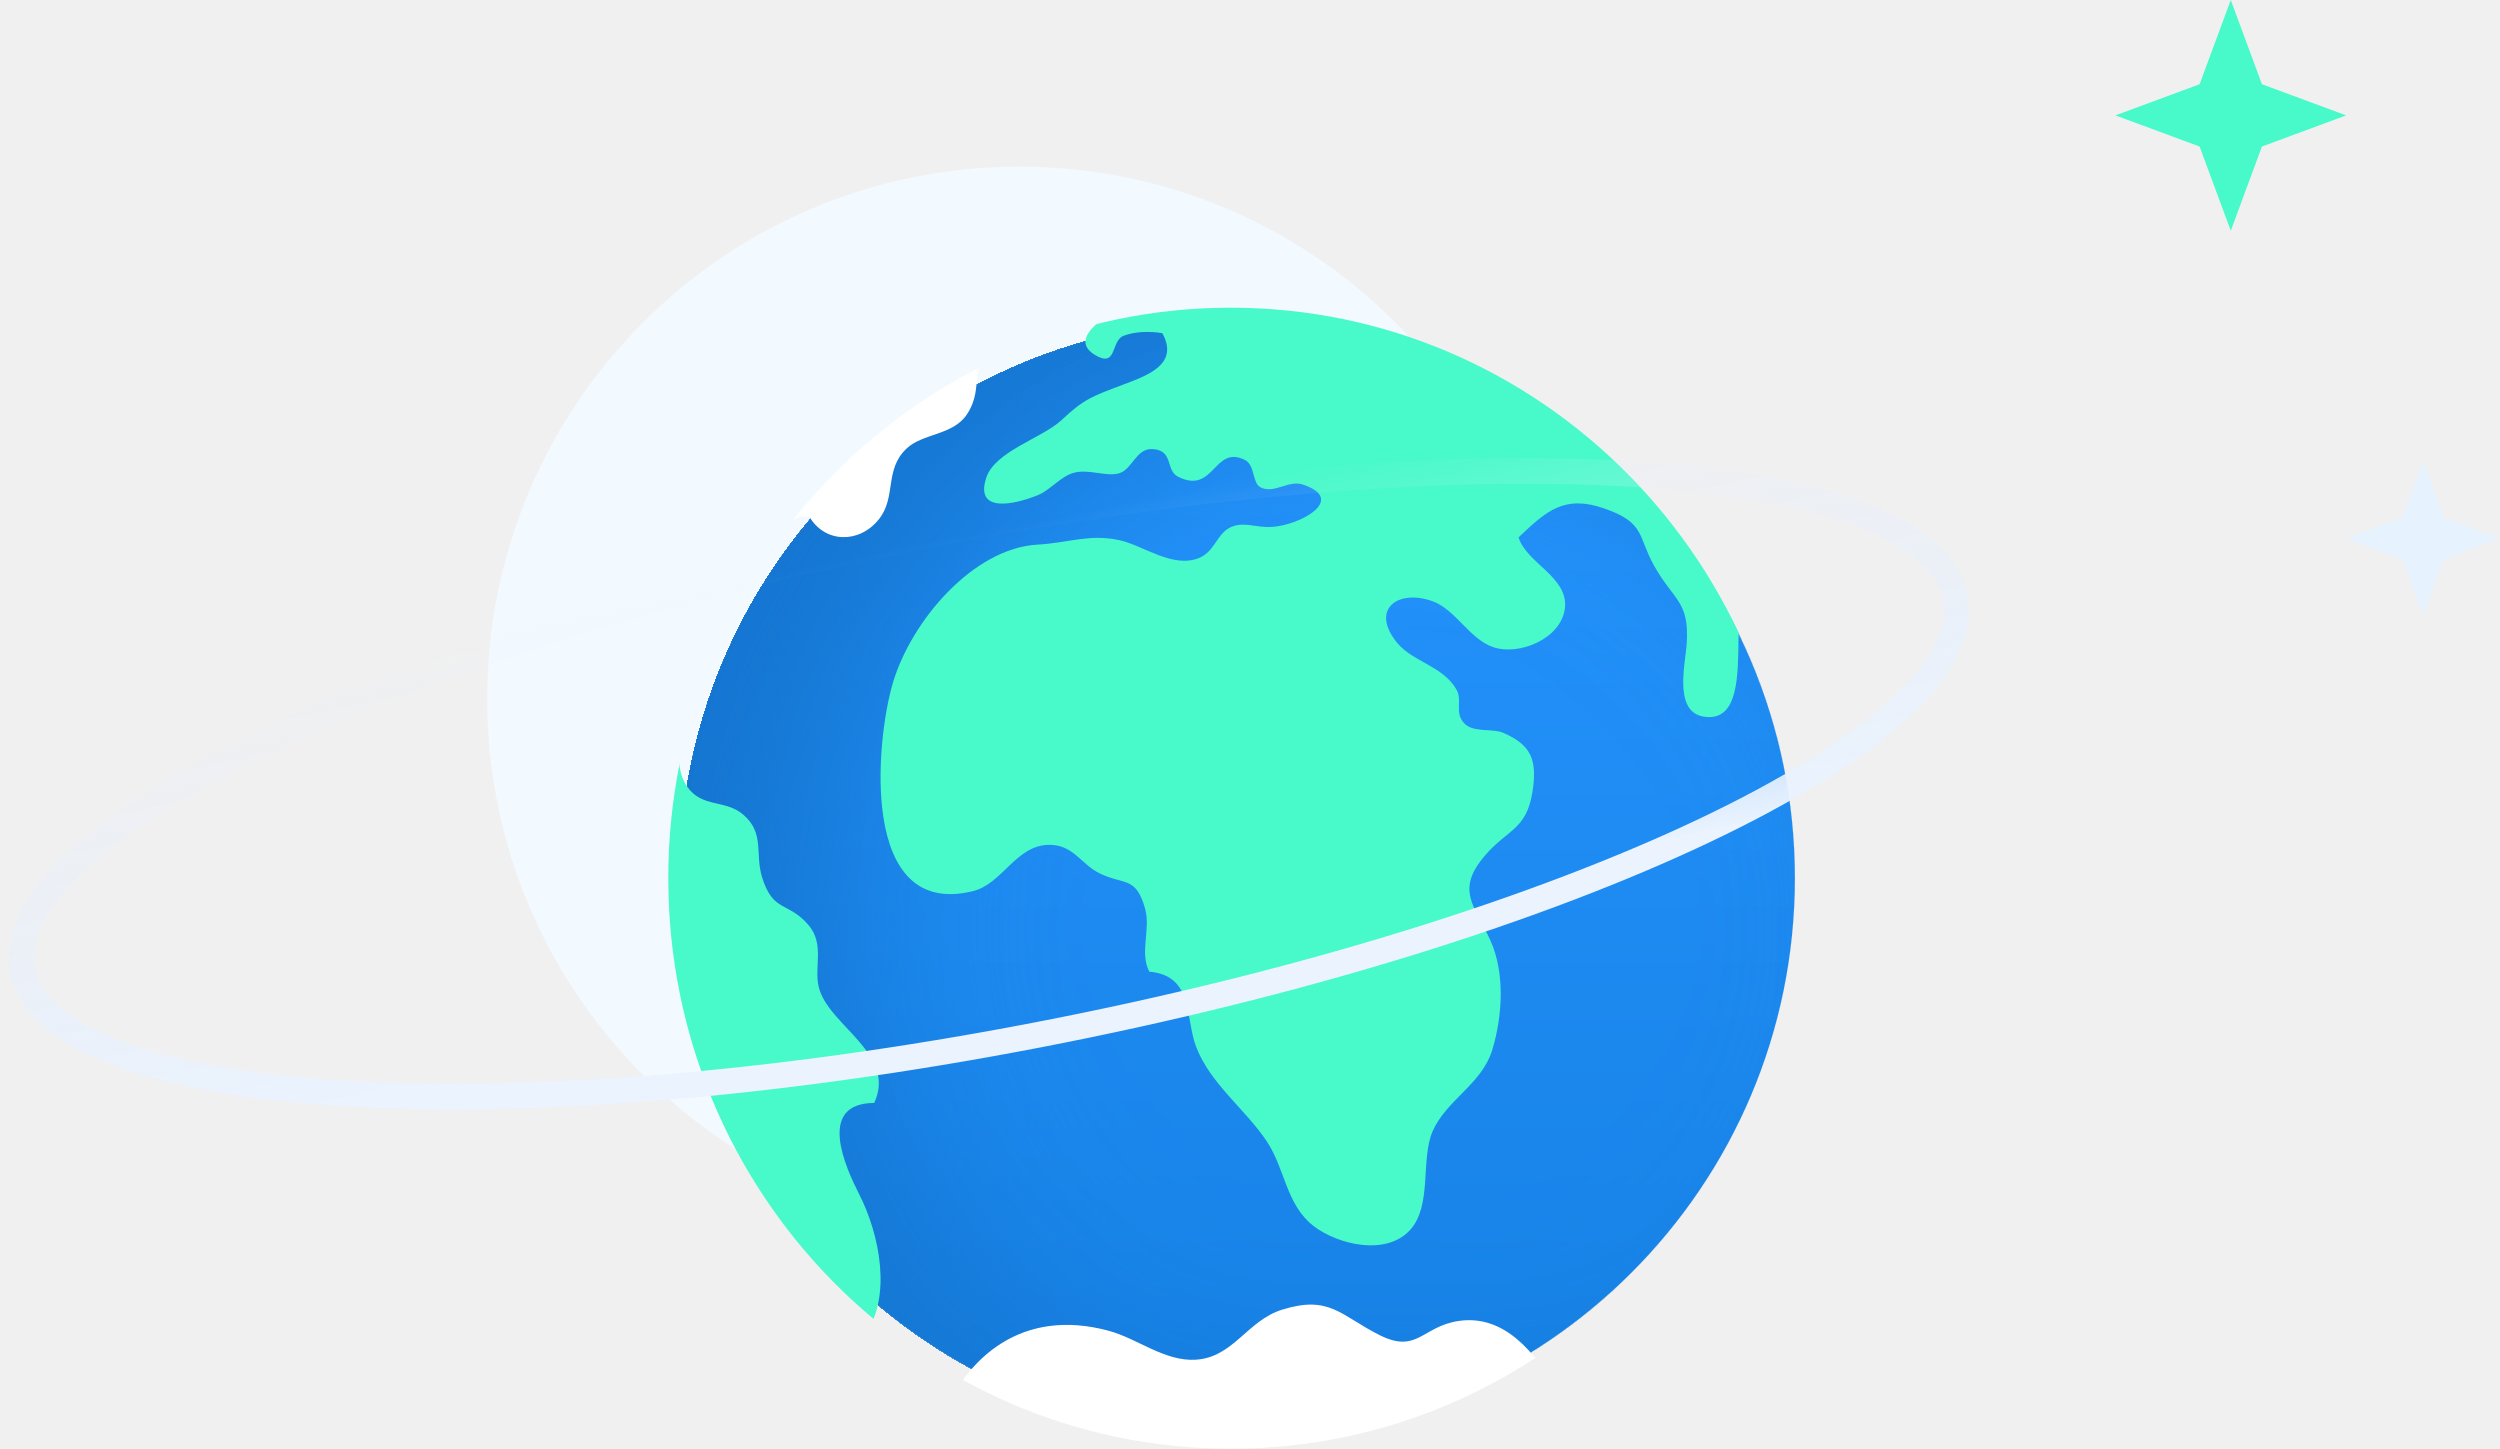
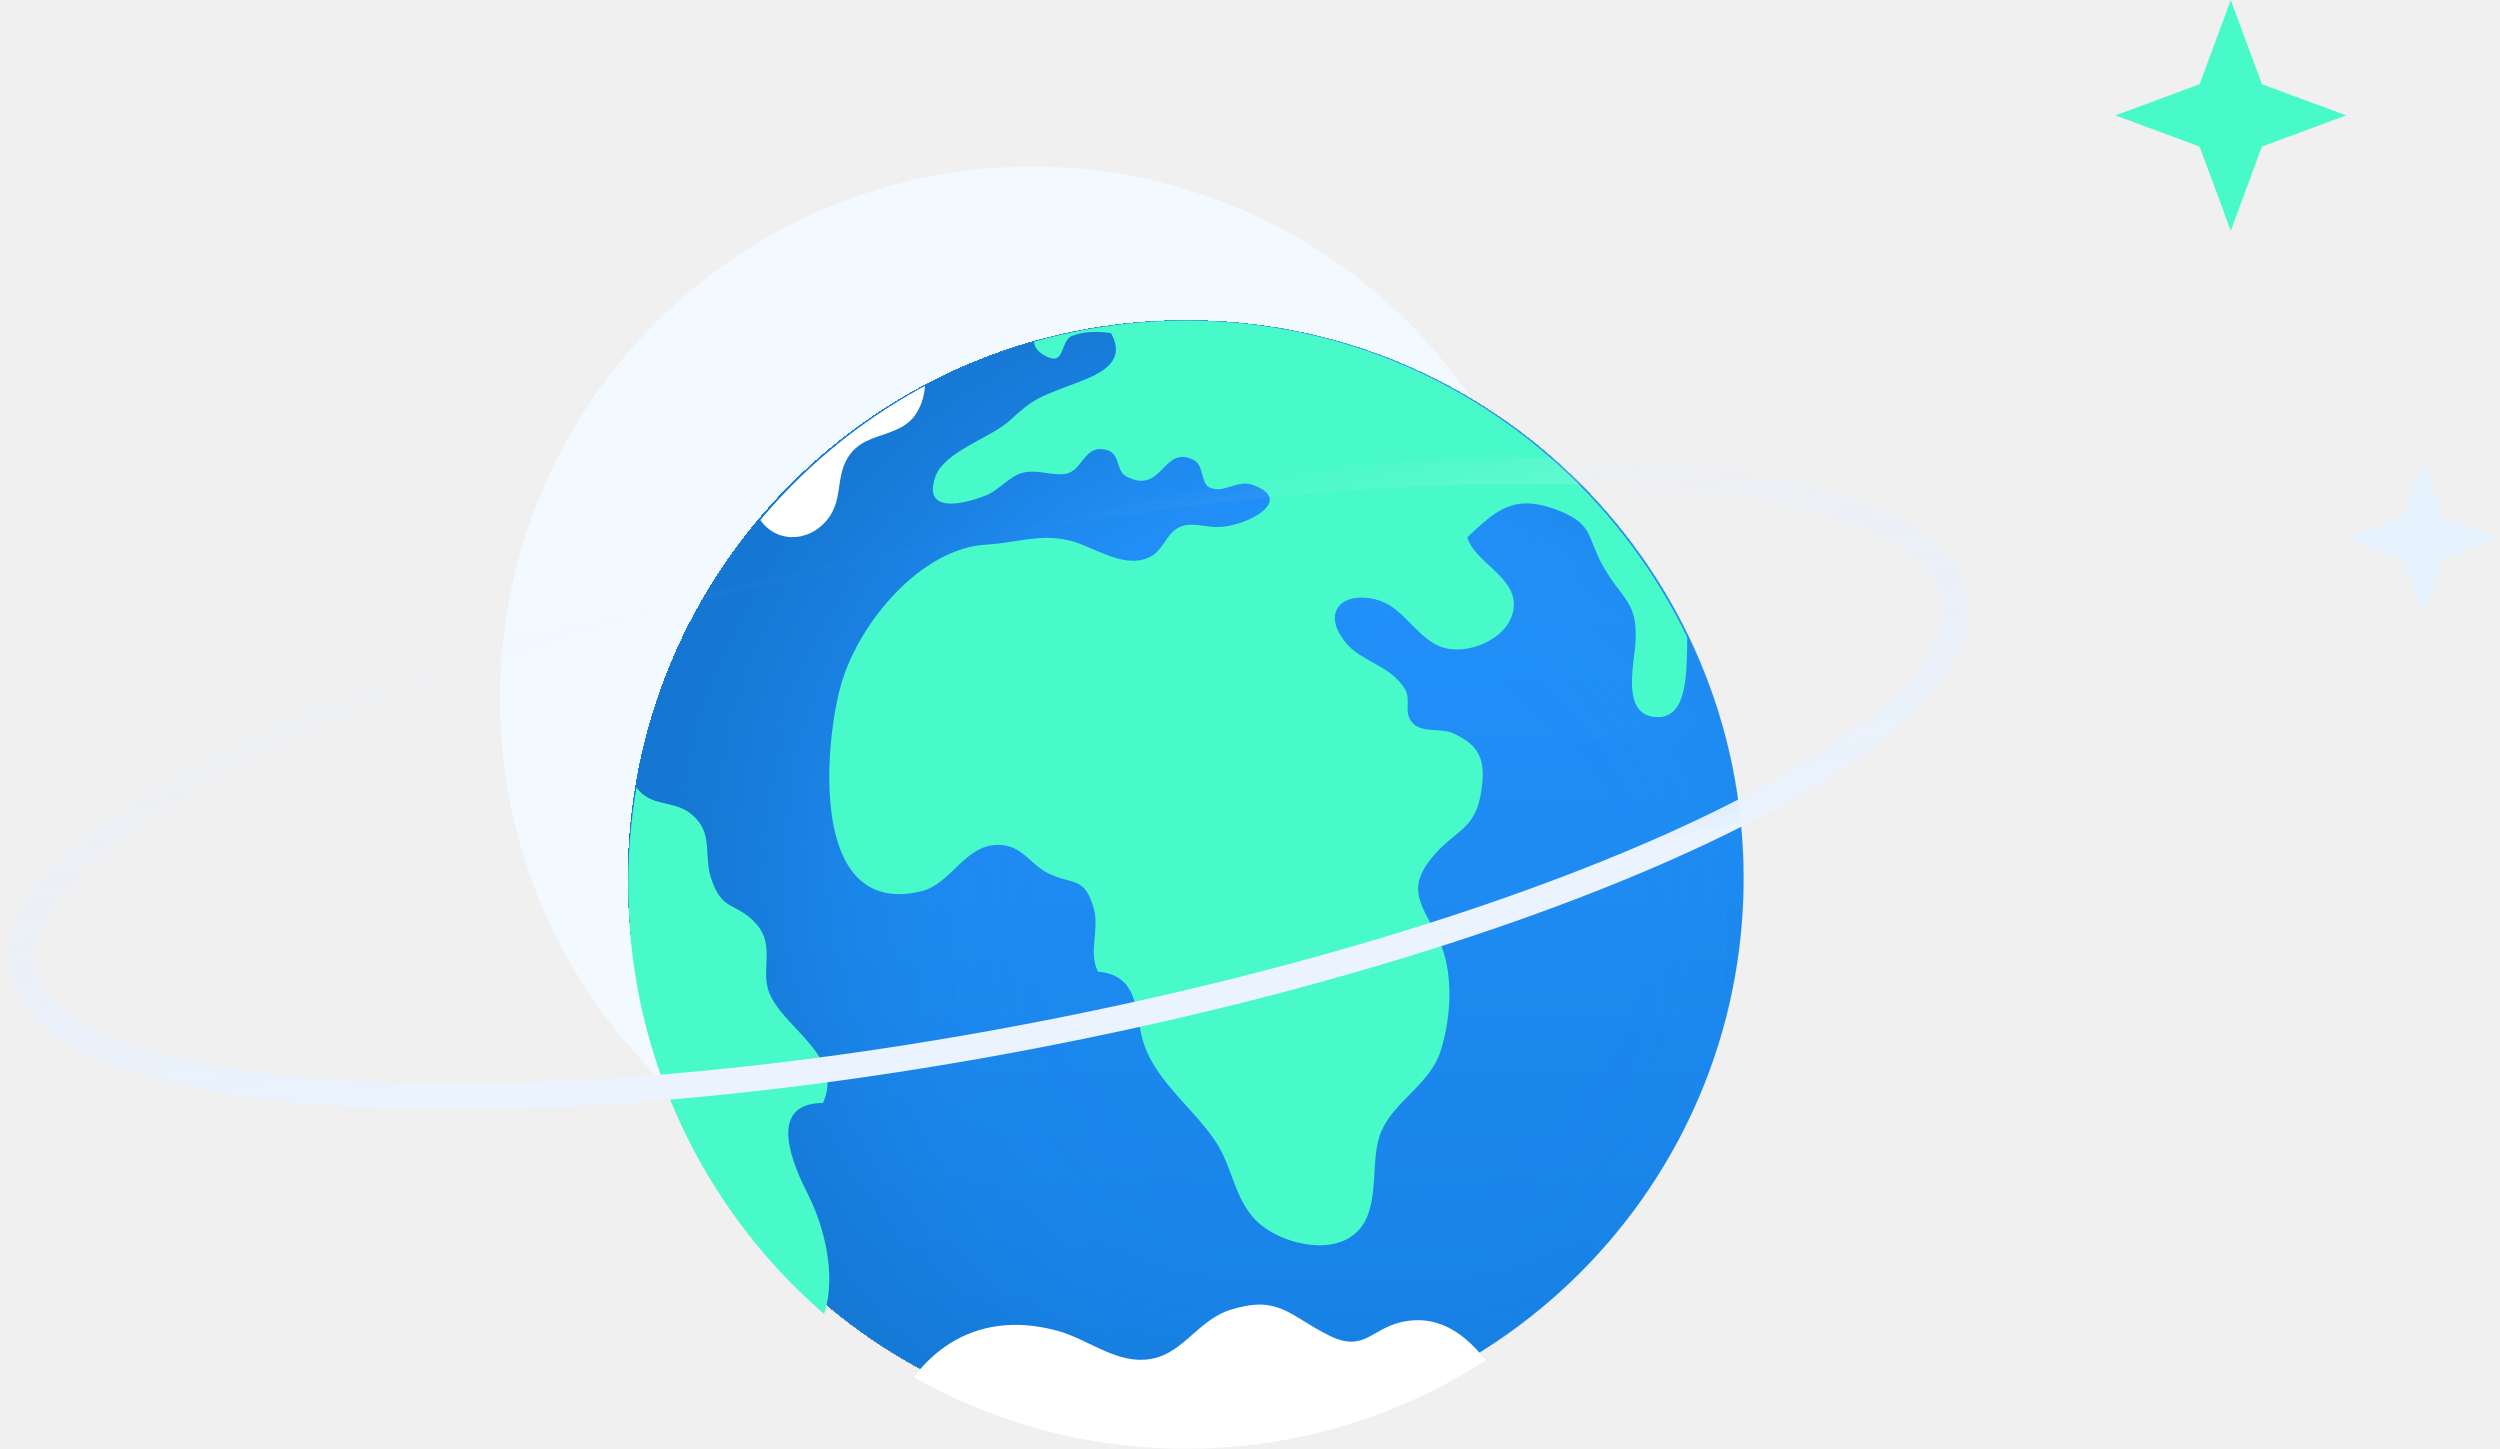
<svg xmlns="http://www.w3.org/2000/svg" width="195" height="113" viewBox="0 0 195 113" fill="none">
-   <circle cx="79.5" cy="54.5" r="41.5" fill="#F2F9FF" />
-   <g filter="url(#filter0_i_579_9662)">
-     <circle cx="96.5" cy="68.5" r="43.5" fill="url(#paint0_linear_579_9662)" />
+   <circle cx="80.5" cy="54.5" r="41.5" fill="#F2F9FF" />
+   <g filter="url(#filter0_i_580_9805)">
+     <circle cx="92.5" cy="68.5" r="43.5" fill="url(#paint0_linear_580_9805)" />
  </g>
-   <mask id="mask0_579_9662" style="mask-type:alpha" maskUnits="userSpaceOnUse" x="52" y="24" width="88" height="89">
-     <ellipse cx="96" cy="68.5" rx="43.873" ry="44.5" fill="url(#paint1_linear_579_9662)" />
+   <mask id="mask0_580_9805" style="mask-type:alpha" maskUnits="userSpaceOnUse" x="49" y="25" width="87" height="88">
+     <ellipse cx="92.5" cy="69" rx="43.5" ry="44" fill="url(#paint1_linear_580_9805)" />
  </mask>
-   <g mask="url(#mask0_579_9662)">
-     <path d="M145.724 49.636C144.701 50.698 143.369 51.21 141.619 50.481C139.354 49.536 139.608 46.2 138.082 45.434C133.326 43.048 137.824 55.945 133.31 55.933C130.406 55.925 131.458 51.852 131.564 50.198C131.775 46.871 130.562 46.867 129.032 44.147C127.722 41.832 128.368 40.778 125.126 39.658C122.011 38.579 120.625 39.849 118.448 41.915C119.057 43.926 122.349 45.001 122.062 47.441C121.783 49.832 118.465 51.173 116.453 50.473C114.606 49.832 113.541 47.533 111.706 46.883C108.993 45.934 106.854 47.554 108.98 50.144C110.193 51.627 112.518 51.922 113.6 53.776C114.115 54.663 113.38 55.633 114.272 56.478C114.982 57.149 116.432 56.807 117.231 57.153C119.416 58.09 119.932 59.244 119.53 61.776C119.065 64.707 117.615 64.678 115.882 66.669C113.473 69.43 115.016 70.621 116.25 73.353C117.4 75.893 117.201 79.254 116.394 81.899C115.582 84.564 112.809 85.801 111.744 88.241C110.785 90.448 111.736 94.047 109.965 95.962C108.113 97.966 104.368 97.103 102.449 95.621C100.319 93.968 100.243 91.202 98.835 89.066C97.195 86.571 94.372 84.514 93.29 81.628C92.432 79.35 93.108 76.102 89.646 75.789C88.864 74.29 89.773 72.528 89.317 70.879C88.606 68.31 87.672 69.059 85.749 68.11C84.291 67.389 83.712 65.853 81.776 65.898C79.215 65.957 78.187 68.951 75.871 69.513C66.986 71.683 68.309 57.736 69.649 53.247C71.095 48.403 75.922 42.764 80.922 42.481C83.391 42.34 85.01 41.615 87.36 42.144C89.198 42.56 91.468 44.347 93.514 43.527C94.778 43.023 94.896 41.607 96.033 41.103C97.001 40.674 97.982 41.157 99.11 41.107C101.359 41.011 105.108 38.962 101.625 37.796C100.501 37.417 99.393 38.55 98.324 38.013C97.652 37.675 97.918 36.285 97.094 35.872C94.672 34.673 94.723 38.604 91.895 37.188C90.885 36.68 91.57 35.102 89.875 35.027C88.611 34.968 88.315 36.618 87.3 36.913C86.256 37.217 84.933 36.543 83.72 36.888C82.735 37.163 81.886 38.25 80.939 38.629C78.923 39.433 76.027 39.974 76.932 37.251C77.617 35.185 81.307 34.173 82.811 32.757C84.574 31.1 85.208 30.908 87.575 30.013C89.524 29.28 91.988 28.413 90.665 25.99C89.689 25.823 88.505 25.852 87.626 26.198C86.628 26.589 87.157 28.759 85.386 27.672C83.061 26.24 87.026 24.27 87.93 23.524C89.46 22.262 90.124 20.851 92.394 21.255C94.237 21.584 94.68 23.858 96.828 22.866C96.587 21.167 95.234 19.06 94.82 17.123C95.906 17.049 97.005 17.015 98.113 17.015C119.944 17.015 138.551 30.587 145.724 49.636Z" fill="#48FAC9" />
-     <path d="M67.396 104.209C66.801 105.012 66.003 105.738 65.063 106.382C54.07 96.925 47.113 82.941 47.113 67.338C47.113 61.02 48.252 54.964 50.343 49.373C51.573 50.141 52.582 51.228 53.117 52.589C54.186 55.308 51.909 58.916 53.608 61.368C54.764 63.034 56.567 62.334 57.977 63.545C59.663 64.989 58.87 66.595 59.448 68.446C60.301 71.19 61.466 70.305 63.044 72.135C64.424 73.737 63.372 75.579 63.941 77.267C64.92 80.141 69.915 82.288 68.189 86.029C63.67 86.059 65.938 91.032 67.034 93.188C68.565 96.199 69.651 101.168 67.396 104.209Z" fill="#48FAC9" />
-     <path d="M82.398 22.271C81.793 25.064 79.929 25.294 78.008 26.619C75.217 28.555 76.921 30.01 75.429 32.306C74.358 33.961 71.967 33.786 70.704 34.994C68.951 36.662 69.944 38.782 68.538 40.521C67.009 42.415 64.344 42.365 63.134 40.304C61.271 40.028 60.253 42.583 58.311 43.03C57.102 43.31 55.916 43.248 54.817 42.934C60.874 32.172 70.712 23.927 82.484 20.097C82.594 20.745 82.57 21.464 82.398 22.271Z" fill="white" />
-     <path d="M122.611 110.954C116.659 114.172 109.976 116.264 102.864 116.931C101.232 117.089 99.575 117.167 97.897 117.167C93.538 117.167 89.306 116.633 85.266 115.63C81.043 114.582 77.032 113.021 73.306 111.016C75.324 105.73 79.823 102.006 86.46 103.795C88.728 104.404 90.848 106.21 93.274 106.057C96.219 105.871 97.272 103 100.013 102.151C103.739 100.995 104.567 102.619 107.635 104.152C110.558 105.606 110.932 103.452 113.787 103.033C117.402 102.503 119.769 105.614 121.396 108.311C121.889 109.127 122.293 110.017 122.611 110.954Z" fill="white" />
+   <g mask="url(#mask0_580_9805)">
+     <path d="M141.724 49.636C140.701 50.698 139.369 51.21 137.619 50.481C135.354 49.536 135.608 46.2 134.082 45.434C129.326 43.048 133.824 55.945 129.31 55.933C126.406 55.925 127.458 51.852 127.564 50.198C127.775 46.871 126.562 46.867 125.032 44.147C123.722 41.832 124.368 40.778 121.126 39.658C118.011 38.579 116.625 39.849 114.448 41.915C115.057 43.926 118.349 45.001 118.062 47.441C117.783 49.832 114.465 51.173 112.453 50.473C110.606 49.832 109.541 47.533 107.706 46.883C104.993 45.934 102.854 47.554 104.98 50.144C106.193 51.627 108.518 51.922 109.6 53.776C110.115 54.663 109.38 55.633 110.272 56.478C110.982 57.149 112.432 56.807 113.231 57.153C115.416 58.09 115.932 59.244 115.53 61.776C115.065 64.707 113.615 64.678 111.882 66.669C109.473 69.43 111.016 70.621 112.25 73.353C113.4 75.893 113.201 79.254 112.394 81.899C111.582 84.564 108.809 85.801 107.744 88.241C106.785 90.448 107.736 94.047 105.965 95.962C104.113 97.966 100.368 97.103 98.449 95.621C96.319 93.968 96.243 91.202 94.835 89.066C93.195 86.571 90.372 84.514 89.29 81.628C88.432 79.35 89.108 76.102 85.646 75.789C84.864 74.29 85.773 72.528 85.317 70.879C84.606 68.31 83.672 69.059 81.749 68.11C80.291 67.389 79.712 65.853 77.776 65.898C75.215 65.957 74.187 68.951 71.871 69.513C62.986 71.683 64.309 57.736 65.649 53.247C67.095 48.403 71.922 42.764 76.922 42.481C79.391 42.34 81.01 41.615 83.36 42.144C85.198 42.56 87.468 44.347 89.514 43.527C90.778 43.023 90.896 41.607 92.033 41.103C93.001 40.674 93.982 41.157 95.11 41.107C97.359 41.011 101.108 38.962 97.625 37.796C96.501 37.417 95.393 38.55 94.324 38.013C93.652 37.675 93.918 36.285 93.094 35.872C90.672 34.673 90.723 38.604 87.895 37.188C86.885 36.68 87.57 35.102 85.875 35.027C84.611 34.968 84.315 36.618 83.3 36.913C82.256 37.217 80.933 36.543 79.72 36.888C78.735 37.163 77.886 38.25 76.939 38.629C74.923 39.433 72.027 39.974 72.932 37.251C73.617 35.185 77.307 34.173 78.811 32.757C80.574 31.1 81.208 30.908 83.575 30.013C85.524 29.28 87.988 28.413 86.665 25.99C85.689 25.823 84.505 25.852 83.626 26.198C82.628 26.589 83.157 28.759 81.386 27.672C79.061 26.24 83.026 24.27 83.93 23.524C85.46 22.262 86.124 20.851 88.394 21.255C90.237 21.584 90.68 23.858 92.828 22.866C92.587 21.167 91.234 19.06 90.82 17.123C91.906 17.049 93.005 17.015 94.113 17.015C115.944 17.015 134.551 30.587 141.724 49.636Z" fill="#48FAC9" />
+     <path d="M63.396 104.209C62.801 105.012 62.003 105.738 61.063 106.382C50.07 96.925 43.113 82.941 43.113 67.338C43.113 61.02 44.252 54.964 46.343 49.373C47.573 50.141 48.582 51.228 49.117 52.589C50.186 55.308 47.909 58.916 49.608 61.368C50.764 63.034 52.567 62.334 53.977 63.545C55.663 64.989 54.87 66.595 55.448 68.446C56.301 71.19 57.466 70.305 59.044 72.135C60.424 73.737 59.372 75.579 59.941 77.267C60.92 80.141 65.915 82.288 64.189 86.029C59.67 86.059 61.938 91.032 63.034 93.188C64.565 96.199 65.651 101.168 63.396 104.209Z" fill="#48FAC9" />
+     <path d="M78.398 22.271C77.793 25.064 75.929 25.294 74.008 26.619C71.217 28.555 72.921 30.01 71.429 32.306C70.358 33.961 67.967 33.786 66.704 34.994C64.951 36.662 65.944 38.782 64.538 40.521C63.009 42.415 60.344 42.365 59.134 40.304C57.271 40.028 56.253 42.583 54.311 43.03C53.102 43.31 51.916 43.248 50.817 42.934C56.874 32.172 66.712 23.927 78.484 20.097C78.594 20.745 78.57 21.464 78.398 22.271Z" fill="white" />
+     <path d="M118.611 110.954C112.659 114.172 105.976 116.264 98.863 116.931C97.232 117.089 95.575 117.167 93.897 117.167C89.538 117.167 85.306 116.633 81.266 115.63C77.042 114.582 73.032 113.021 69.306 111.016C71.324 105.73 75.823 102.006 82.459 103.795C84.728 104.404 86.848 106.21 89.274 106.057C92.219 105.871 93.272 103 96.013 102.151C99.739 100.995 100.567 102.619 103.635 104.152C106.558 105.606 106.932 103.452 109.787 103.033C113.402 102.503 115.769 105.614 117.396 108.311C117.889 109.127 118.292 110.017 118.611 110.954Z" fill="white" />
  </g>
  <path d="M174 0L176.431 6.569L183 9L176.431 11.431L174 18L171.569 11.431L165 9L171.569 6.569L174 0Z" fill="#48FAC9" />
  <path d="M189 36L190.621 40.38L195 42L190.621 43.62L189 48L187.379 43.62L183 42L187.379 40.38L189 36Z" fill="#E6F3FF" />
-   <ellipse cx="77.14" cy="61.132" rx="76.75" ry="19.955" transform="rotate(-10.9188 77.1404 61.1319)" stroke="url(#paint2_linear_579_9662)" stroke-width="2" stroke-linecap="round" />
+   <ellipse cx="77.14" cy="61.132" rx="76.75" ry="19.955" transform="rotate(-10.9188 77.1404 61.1319)" stroke="url(#paint2_linear_580_9805)" stroke-width="2" stroke-linecap="round" />
  <defs>
-     <filter id="filter0_i_579_9662" x="53" y="25" width="99" height="91" filterUnits="userSpaceOnUse" color-interpolation-filters="sRGB">
+     <filter id="filter0_i_580_9805" x="49" y="25" width="99" height="91" filterUnits="userSpaceOnUse" color-interpolation-filters="sRGB">
      <feFlood flood-opacity="0" result="BackgroundImageFix" />
      <feBlend mode="normal" in="SourceGraphic" in2="BackgroundImageFix" result="shape" />
      <feColorMatrix in="SourceAlpha" type="matrix" values="0 0 0 0 0 0 0 0 0 0 0 0 0 0 0 0 0 0 127 0" result="hardAlpha" />
      <feOffset dx="12" dy="4" />
      <feGaussianBlur stdDeviation="8" />
      <feComposite in2="hardAlpha" operator="arithmetic" k2="-1" k3="1" />
      <feColorMatrix type="matrix" values="0 0 0 0 0.08 0 0 0 0 0.461 0 0 0 0 0.817 0 0 0 1 0" />
-       <feBlend mode="normal" in2="shape" result="effect1_innerShadow_579_9662" />
+       <feBlend mode="normal" in2="shape" result="effect1_innerShadow_580_9805" />
    </filter>
-     <linearGradient id="paint0_linear_579_9662" x1="96.5" y1="25" x2="96.5" y2="112" gradientUnits="userSpaceOnUse">
+     <linearGradient id="paint0_linear_580_9805" x1="92.5" y1="25" x2="92.5" y2="112" gradientUnits="userSpaceOnUse">
      <stop stop-color="#2595FF" />
      <stop offset="1" stop-color="#1681E5" />
    </linearGradient>
-     <linearGradient id="paint1_linear_579_9662" x1="96" y1="24" x2="96" y2="113" gradientUnits="userSpaceOnUse">
+     <linearGradient id="paint1_linear_580_9805" x1="92.5" y1="25" x2="92.5" y2="113" gradientUnits="userSpaceOnUse">
      <stop stop-color="#2595FF" />
      <stop offset="1" stop-color="#1681E5" />
    </linearGradient>
-     <linearGradient id="paint2_linear_579_9662" x1="42.972" y1="76.492" x2="42.56" y2="42.175" gradientUnits="userSpaceOnUse">
+     <linearGradient id="paint2_linear_580_9805" x1="42.972" y1="76.492" x2="42.56" y2="42.175" gradientUnits="userSpaceOnUse">
      <stop stop-color="#EAF3FE" />
      <stop offset="1" stop-color="#E3EDFF" stop-opacity="0" />
    </linearGradient>
  </defs>
</svg>
